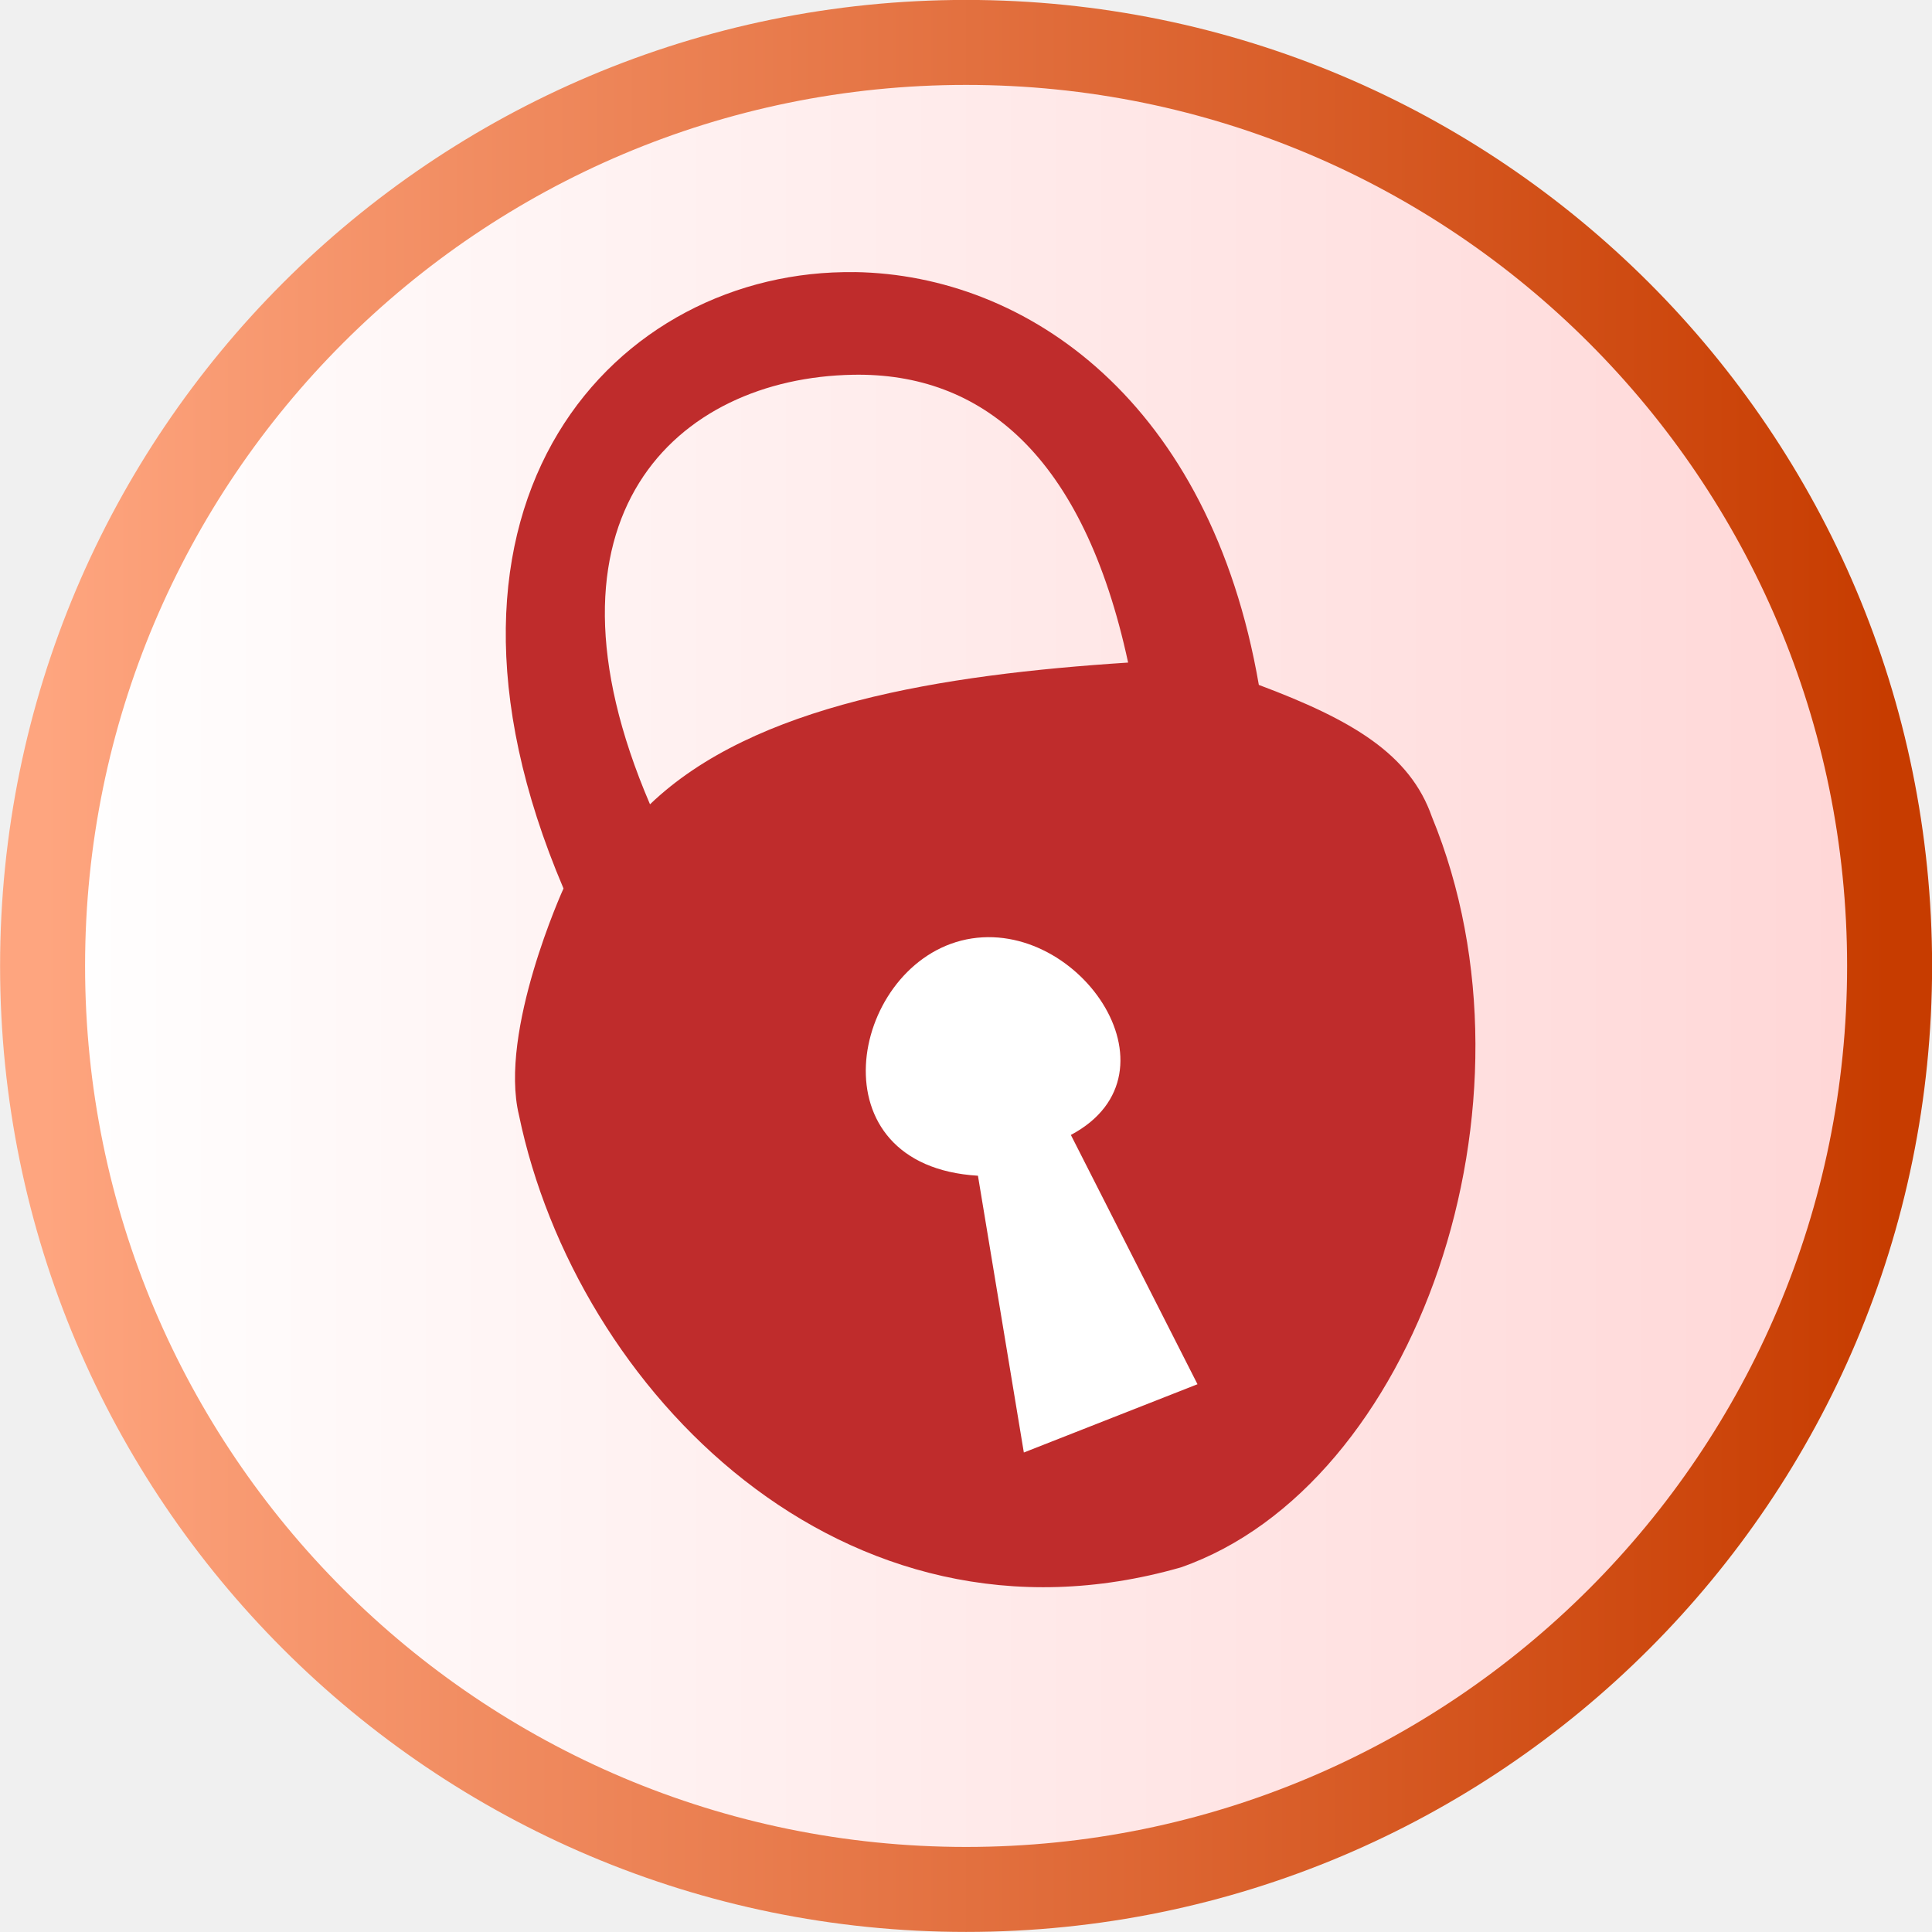
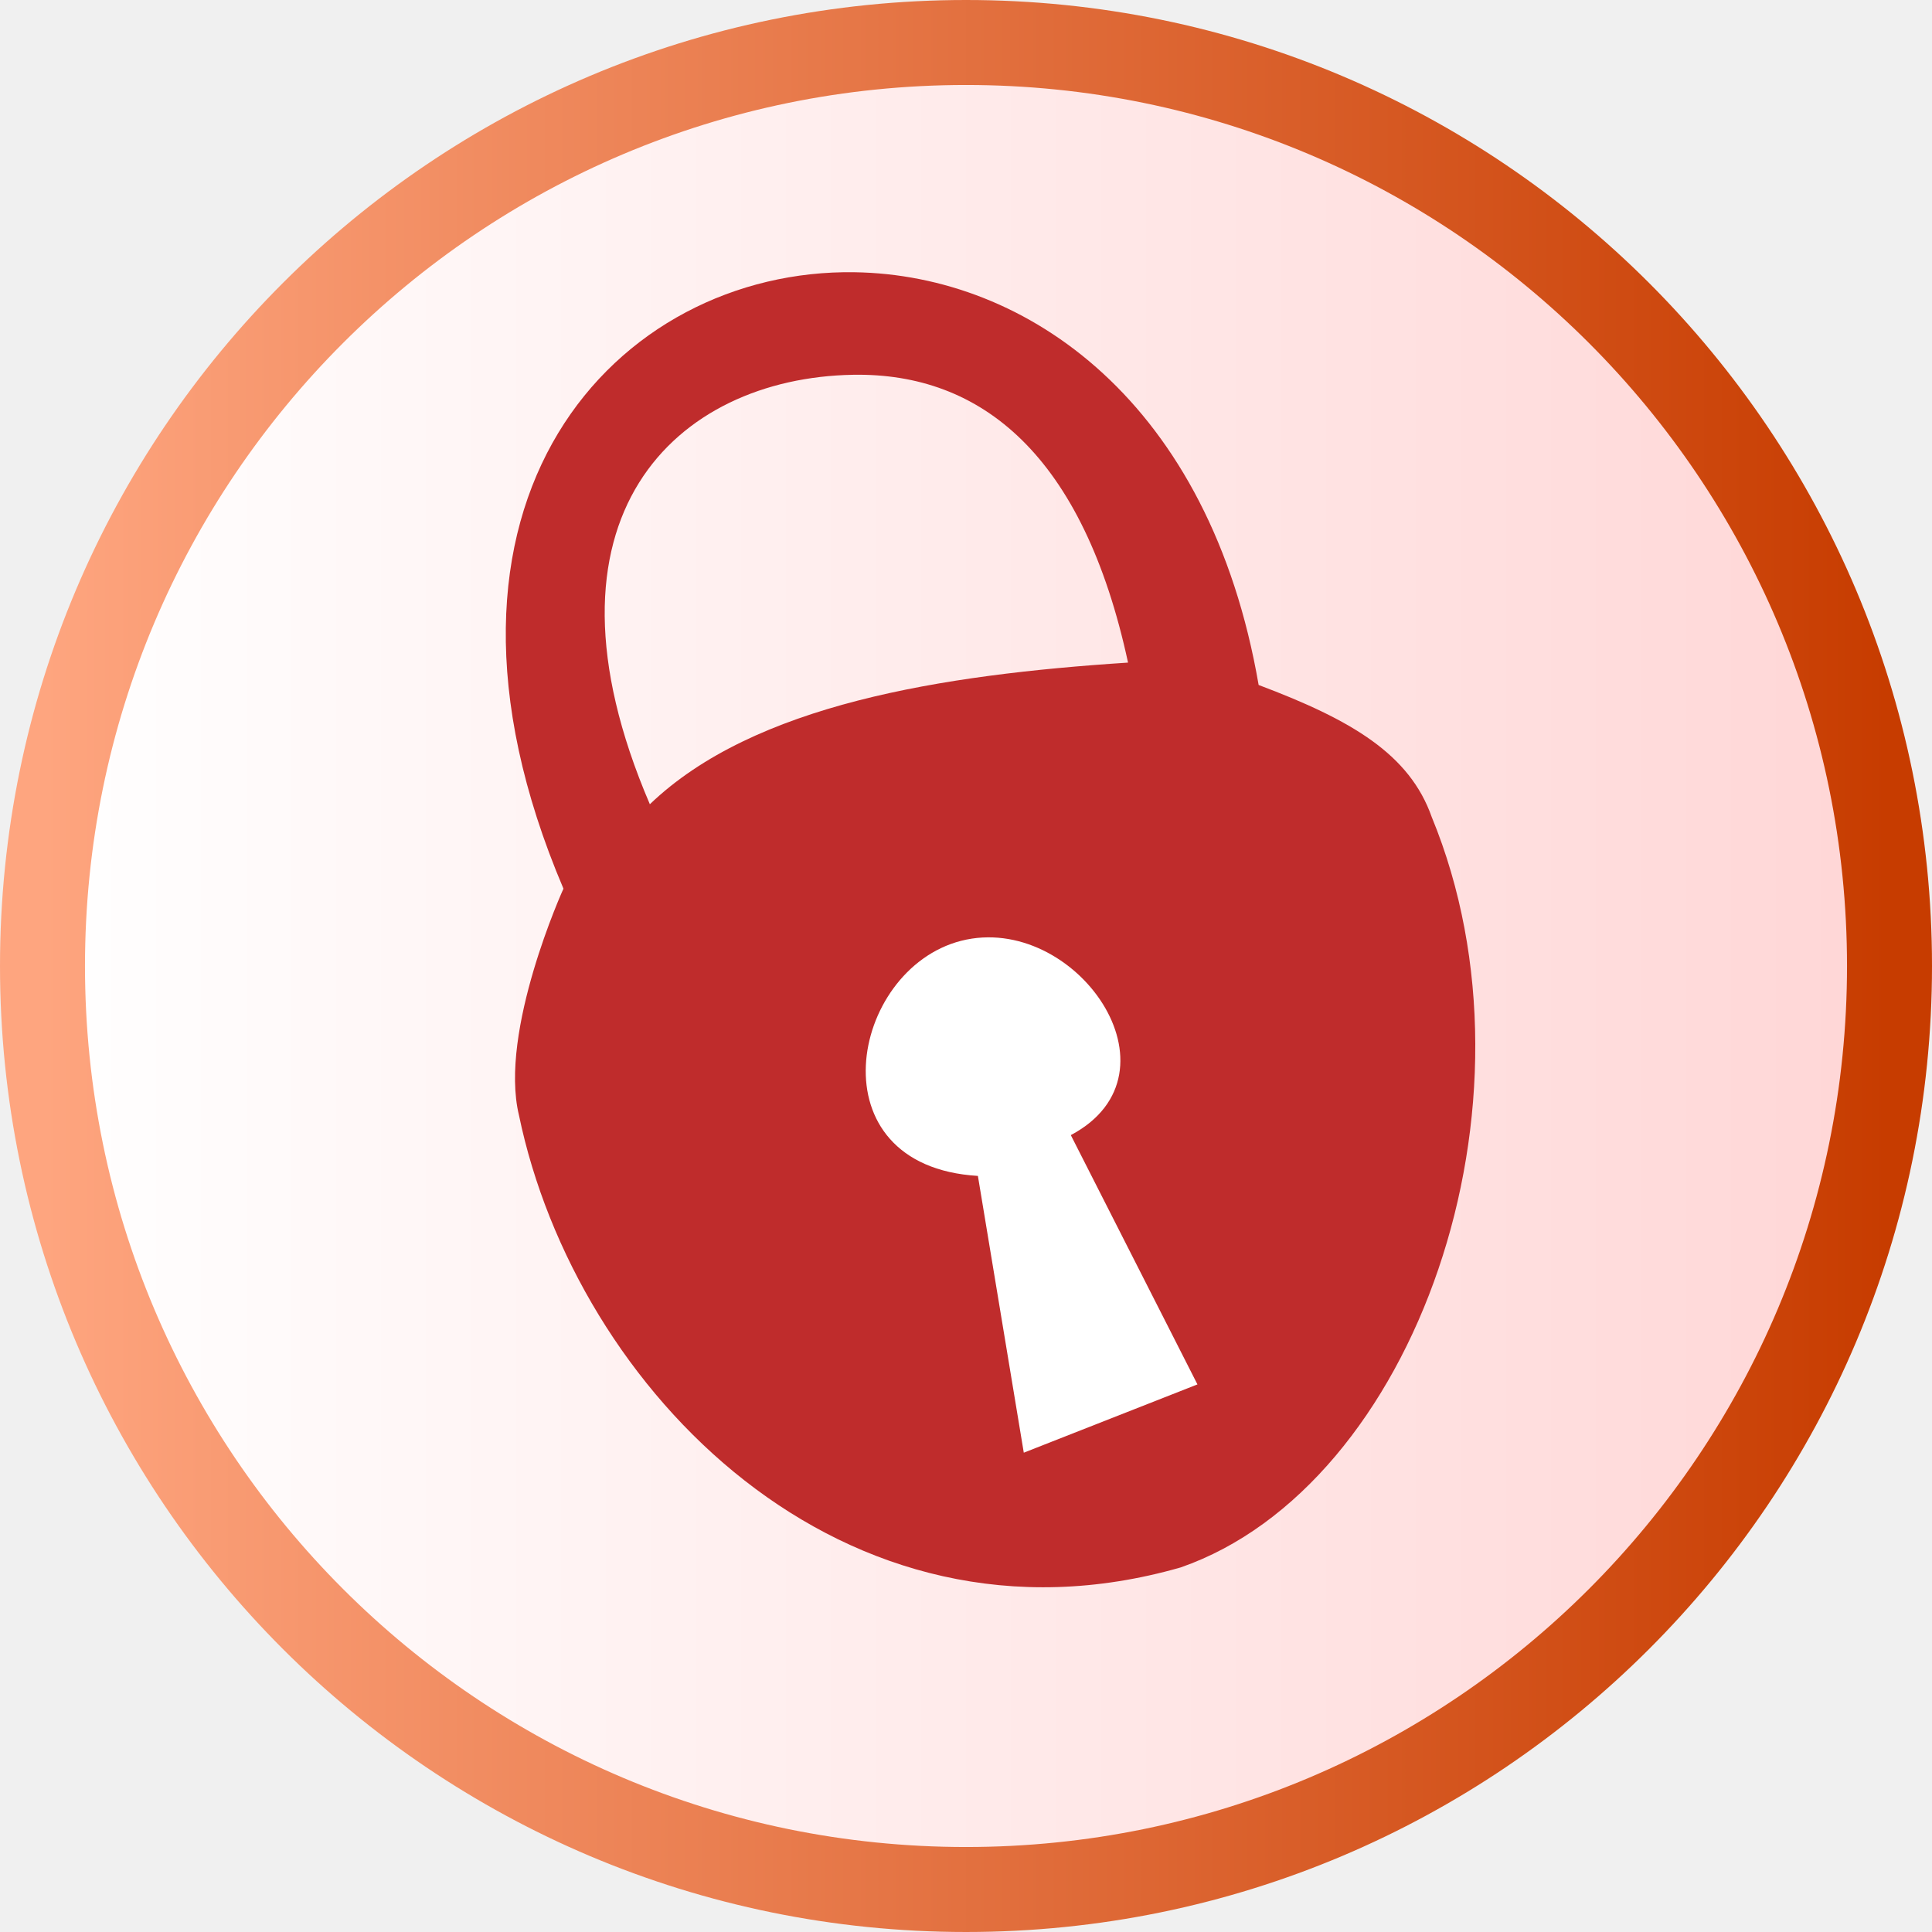
- <svg xmlns="http://www.w3.org/2000/svg" xmlns:xlink="http://www.w3.org/1999/xlink" width="6.82mm" height="6.82mm" viewBox="0 0 6.82 6.82" version="1.1" id="svg88639">
-   <defs id="defs88636">
-     <linearGradient xlink:href="#linearGradient12398" id="linearGradient46267" gradientUnits="userSpaceOnUse" gradientTransform="translate(0.8603899,-7.795248)" x1="96.903" y1="126.701" x2="103.423" y2="126.701" />
-     <linearGradient id="linearGradient12398">
-       <stop style="stop-color:#ffffff;stop-opacity:1" offset="0" id="stop12394" />
-       <stop style="stop-color:#ffd6d6;stop-opacity:1" offset="1" id="stop12396" />
+ <svg xmlns="http://www.w3.org/2000/svg" width="25.776" height="25.776" viewBox="0 0 6.82 6.82">
+   <defs>
+     <linearGradient id="A" x1="97.764" y1="118.905" x2="104.284" y2="118.905" gradientUnits="userSpaceOnUse">
+       <stop offset="0" stop-color="#fff" />
+       <stop offset="1" stop-color="#ffd6d6" />
    </linearGradient>
-     <linearGradient xlink:href="#linearGradient10094" id="linearGradient46269" gradientUnits="userSpaceOnUse" gradientTransform="translate(0.8603899,-7.795248)" x1="96.903" y1="126.701" x2="103.423" y2="126.701" />
-     <linearGradient id="linearGradient10094">
-       <stop style="stop-color:#fea57f;stop-opacity:1" offset="0" id="stop10090" />
-       <stop style="stop-color:#c73c00;stop-opacity:1" offset="1" id="stop10092" />
+     <linearGradient id="B" x1="97.764" y1="118.905" x2="104.284" y2="118.905" gradientUnits="userSpaceOnUse">
+       <stop offset="0" stop-color="#fea57f" />
+       <stop offset="1" stop-color="#c73c00" />
    </linearGradient>
  </defs>
-   <g id="layer1" transform="translate(-98.14719,-94.49406)">
-     <g id="g47312" transform="translate(0.533506,-21.0012)">
-       <circle style="display:inline;fill:url(#linearGradient46267);fill-opacity:1;stroke:url(#linearGradient46269);stroke-width:0.3;stroke-linecap:square;stroke-miterlimit:4;stroke-dasharray:none;stroke-opacity:1;paint-order:markers fill stroke" id="path1752-06" r="3.26" cx="101.024" cy="118.905" />
-       <g id="g82654-1" transform="translate(-2.832135,-8.491387)" style="display:inline">
-         <path id="path21398-5" style="color:#000000;opacity:1;fill:#bf2c2c;fill-opacity:1;stroke-width:1px;-inkscape-stroke:none" d="m 391.041,472.242 c -3.164,-0.048 -6.094,3.036 -3.885,8.223 0,0 -0.867,1.902 -0.594,3.025 0.759,3.659 4.322,7.324 8.83,6.033 3.127,-1.09 4.925,-6.186 3.35,-10.014 -0.293,-0.837 -1.062,-1.293 -2.309,-1.76 -0.651,-3.771 -3.084,-5.473 -5.393,-5.508 z m -0.022,1.369 c 1.716,-0.031 3.073,1.072 3.67,3.84 -2.495,0.162 -4.992,0.561 -6.379,1.891 -1.647,-3.838 0.358,-5.689 2.709,-5.731 z" transform="scale(0.2645833)" />
-         <path style="color:#000000;opacity:1;fill:#ffffff;fill-opacity:1;stroke-width:0.265px;-inkscape-stroke:none" d="m 104.226,127.993 0.447,0.88 -0.613,0.241 -0.162,-0.977 c -0.582,-0.035 -0.453,-0.729 -0.059,-0.83 0.402,-0.102 0.801,0.466 0.387,0.686 z" id="path46106-9" />
-       </g>
-     </g>
+   <g transform="translate(-97.614 -115.495)">
+     <circle r="3.26" cx="101.024" cy="118.905" fill="url(#A)" stroke="url(#B)" stroke-width=".3" paint-order="markers fill stroke" />
+     <path d="M100.631 116.456c-.837-.013-1.612.803-1.028 2.176 0 0-.229.503-.157.8.201.968 1.144 1.938 2.336 1.596.827-.288 1.303-1.637.886-2.649-.078-.221-.281-.342-.611-.466-.172-.998-.816-1.448-1.427-1.457zm-.006.362c.454-.008.813.284.971 1.016-.66.043-1.321.148-1.688.5-.436-1.016.095-1.505.717-1.516z" fill="#bf2c2c" />
+     <path d="M101.394 119.502l.447.88-.613.241-.162-.977c-.582-.035-.453-.729-.059-.83.402-.102.801.466.387.686z" fill="#fff" />
  </g>
</svg>
